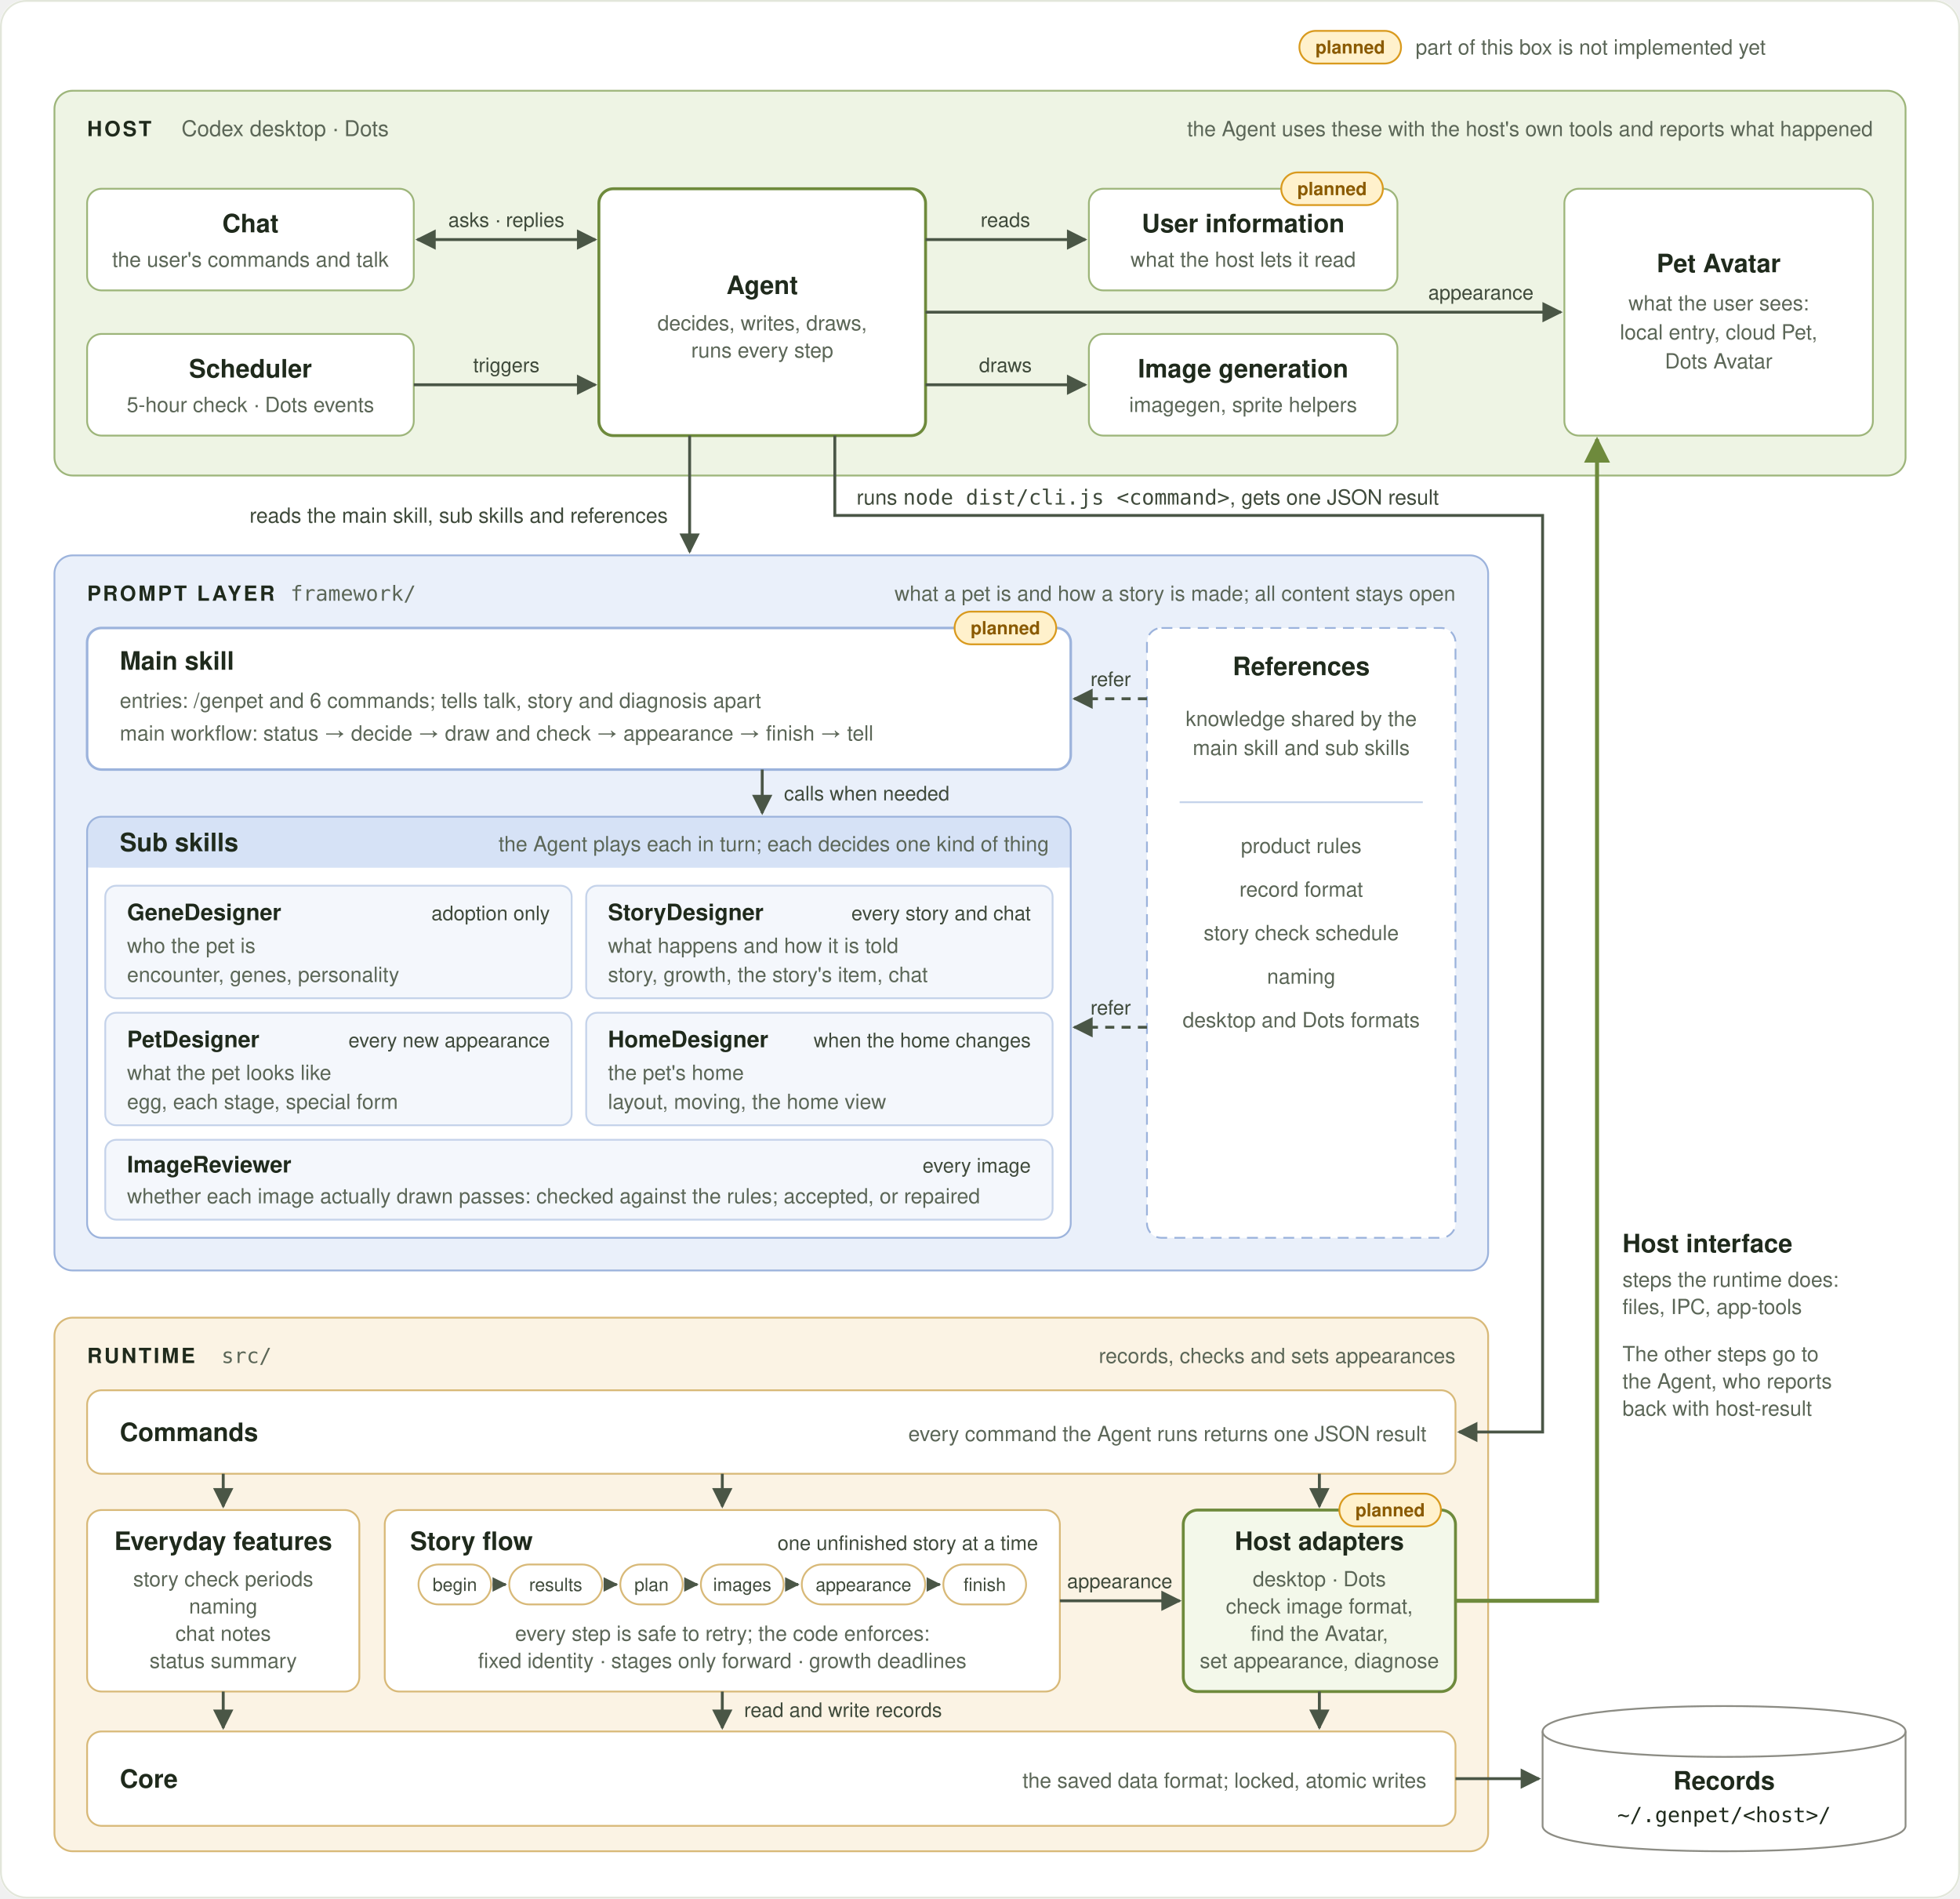
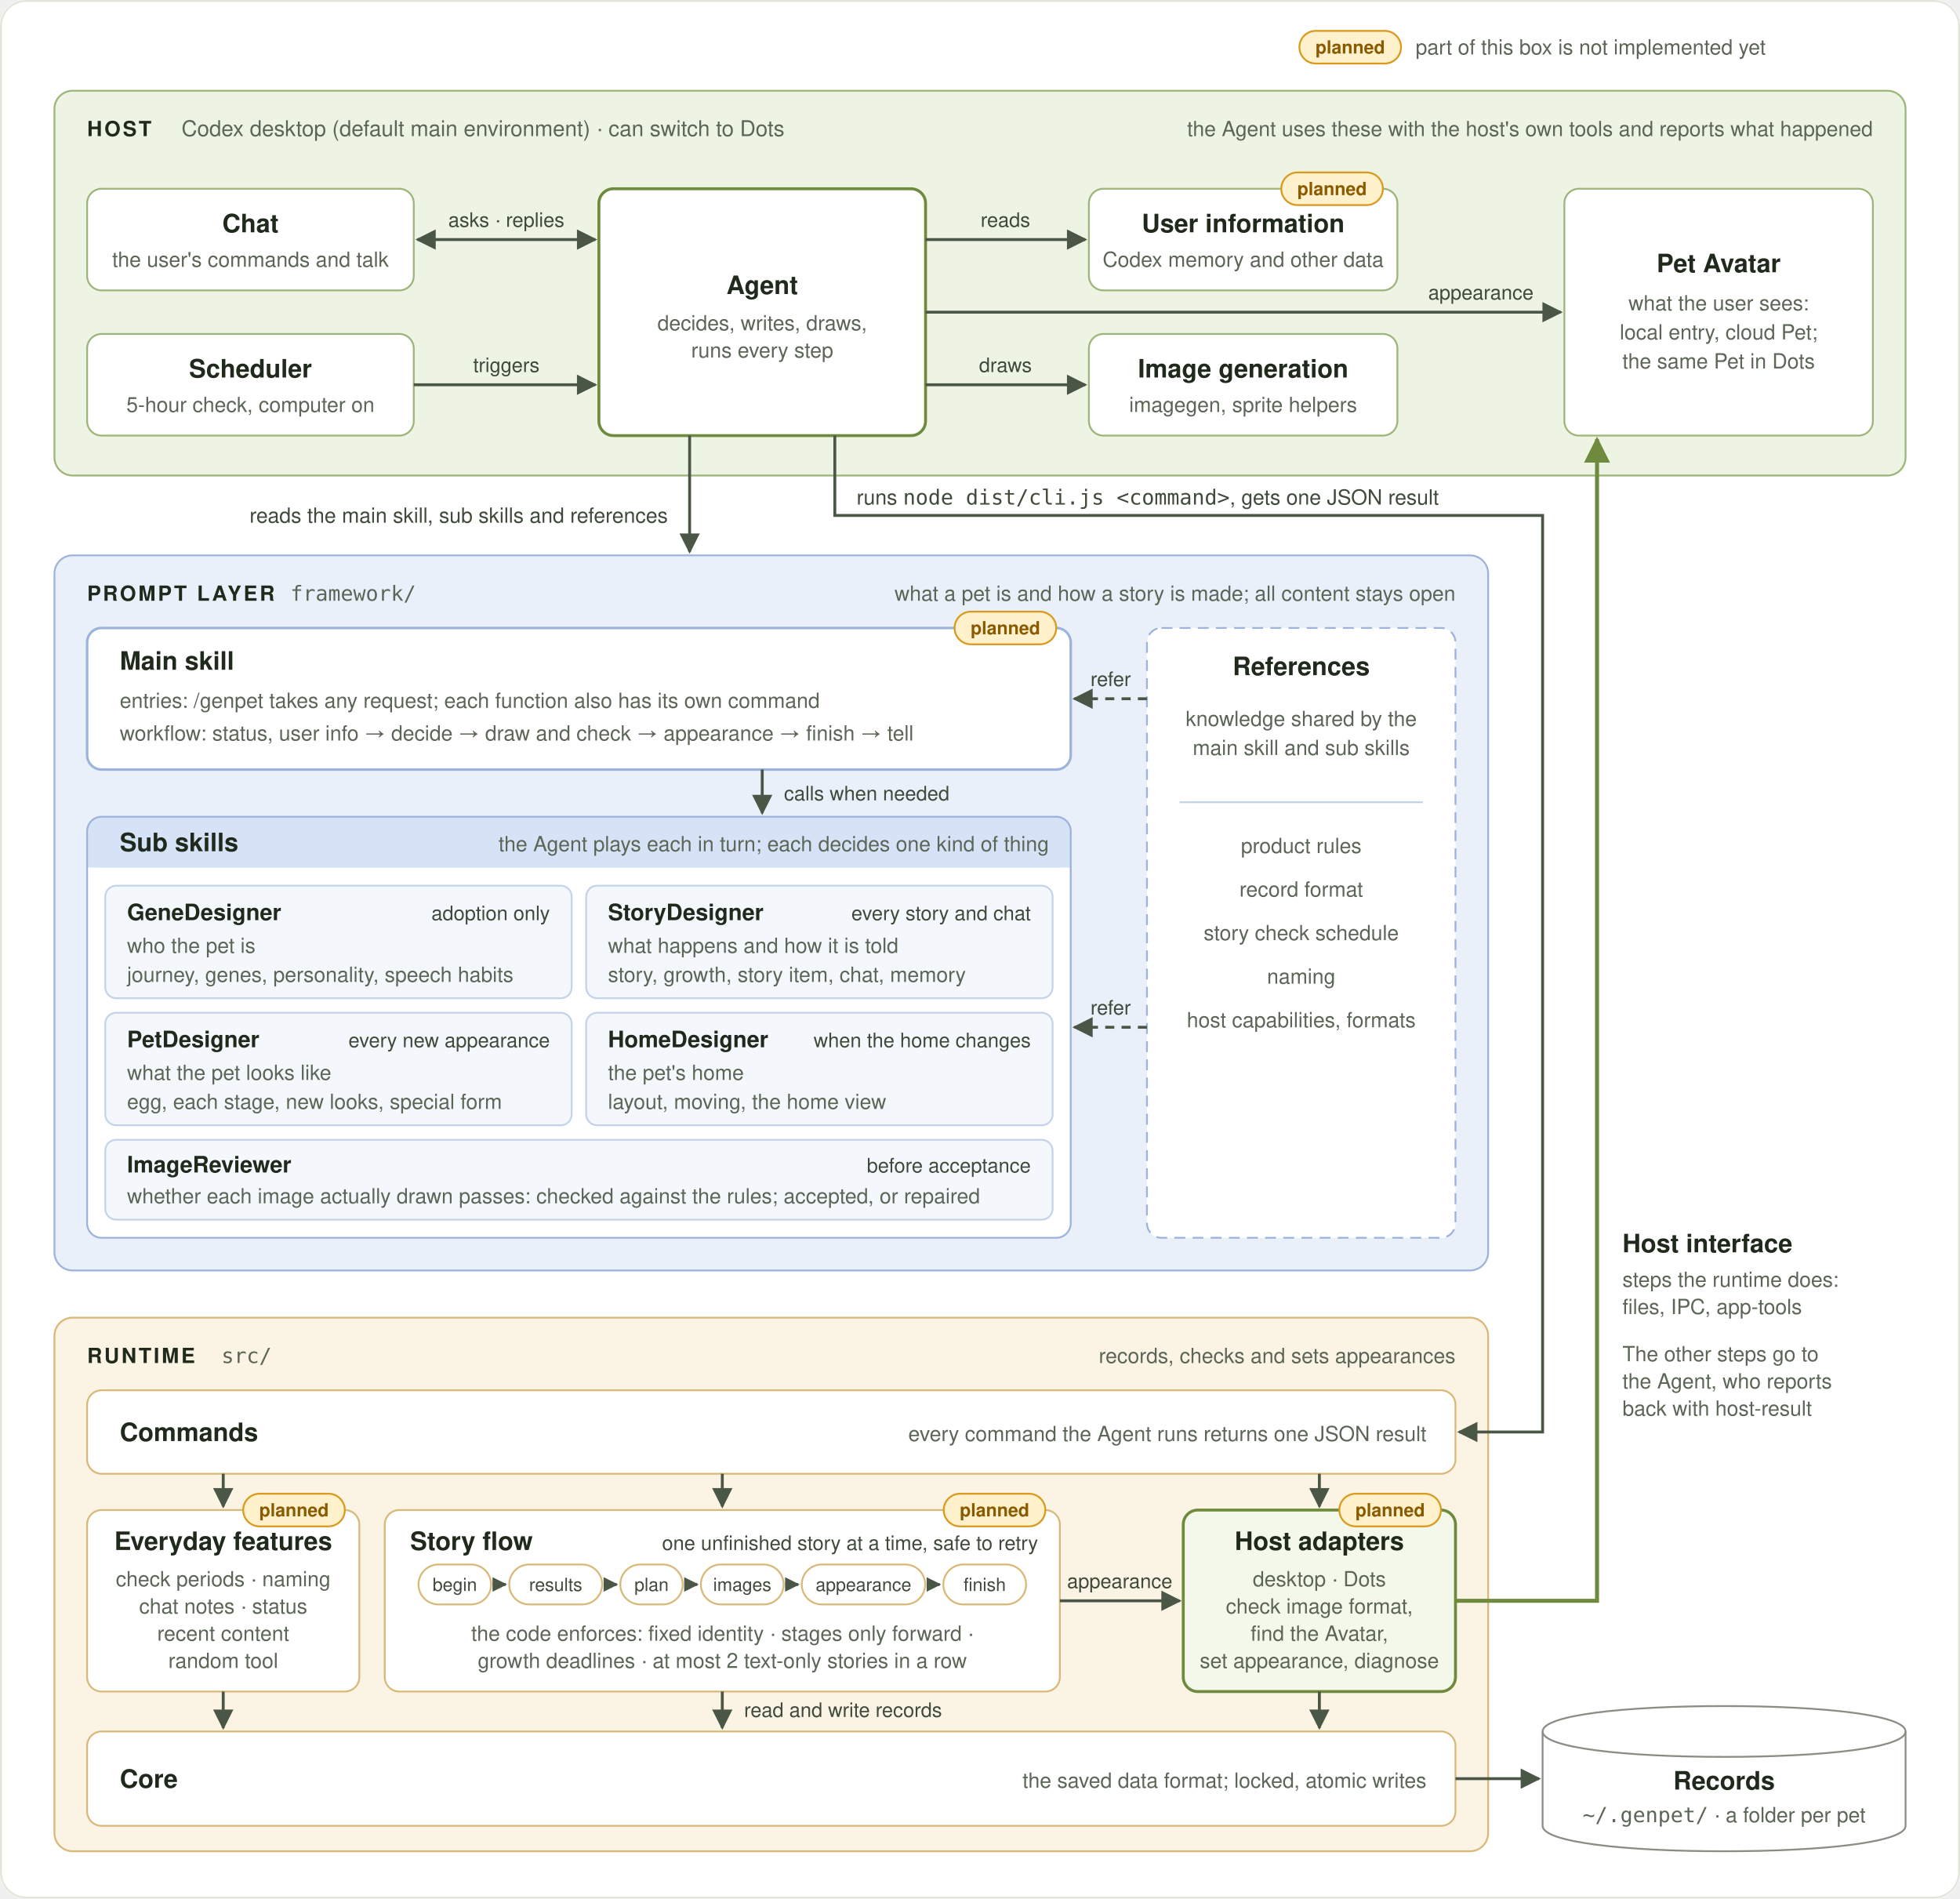
<svg xmlns="http://www.w3.org/2000/svg" viewBox="0 0 1080 1046" role="img" aria-labelledby="t d">
  <style>
    text { font-family: -apple-system, BlinkMacSystemFont, 'Segoe UI', Helvetica, Arial, sans-serif; fill: #1F2A1C; }
    .layer { font-size: 11.5px; font-weight: 700; letter-spacing: 1.2px; }
    .where { font-size: 12px; fill: #5B6657; }
    .name { font-size: 14px; font-weight: 600; }
    .sub { font-size: 11.5px; fill: #5B6657; }
    .grp { font-size: 12.5px; font-weight: 600; }
    .chip { font-size: 10px; fill: #3F4A3B; }
    .rel { font-size: 11px; fill: #3F4A3B; }
    .note { font-size: 11.5px; fill: #3F4A3B; }
    .mono { font-family: ui-monospace, SFMono-Regular, Menlo, Consolas, monospace; font-size: 11.5px; }
    .pill { font-size: 10px; font-weight: 600; fill: #8A5A00; }
    .flow { stroke: #4A5646; stroke-width: 1.6; fill: none; }
    .port { stroke: #6E8A3C; stroke-width: 2.2; fill: none; }
  </style>
  <defs>
    <marker id="a" viewBox="0 0 10 10" refX="9" refY="5" markerWidth="7" markerHeight="7" orient="auto-start-reverse">
      <path d="M0 0 10 5 0 10z" fill="#4A5646" />
    </marker>
    <marker id="p" viewBox="0 0 10 10" refX="9" refY="5" markerWidth="6.5" markerHeight="6.5" orient="auto-start-reverse">
      <path d="M0 0 10 5 0 10z" fill="#6E8A3C" />
    </marker>
    <marker id="s" viewBox="0 0 10 10" refX="9" refY="5" markerWidth="5" markerHeight="5" orient="auto-start-reverse">
      <path d="M0 0 10 5 0 10z" fill="#4A5646" />
    </marker>
  </defs>
  <rect width="1080" height="1046" rx="14" fill="#FFFFFF" />
  <rect x="0.5" y="0.5" width="1079" height="1045" rx="14" fill="none" stroke="#E2E6DA" />
  <rect x="716" y="17" width="56" height="18" rx="9" fill="#FFF1CC" stroke="#D99A1E" />
  <text class="pill" x="744" y="29.5" text-anchor="middle">planned</text>
  <text class="sub" x="780" y="30">part of this box is not implemented yet</text>
  <rect x="30" y="50" width="1020" height="212" rx="10" fill="#EEF4E4" stroke="#9DB57A" />
  <text class="layer" x="48" y="75">HOST</text>
-   <text class="where" x="100" y="75">Codex desktop · Dots</text>
+   <text class="where" x="100" y="75">Codex desktop (default main environment) · can switch to Dots</text>
  <text class="sub" x="1032" y="75" text-anchor="end">the Agent uses these with the host's own tools and reports what happened</text>
  <rect x="48" y="104" width="180" height="56" rx="8" fill="#FFFFFF" stroke="#9DB57A" />
  <text class="name" x="138" y="128" text-anchor="middle">Chat</text>
  <text class="sub" x="138" y="147" text-anchor="middle">the user's commands and talk</text>
  <rect x="48" y="184" width="180" height="56" rx="8" fill="#FFFFFF" stroke="#9DB57A" />
  <text class="name" x="138" y="208" text-anchor="middle">Scheduler</text>
-   <text class="sub" x="138" y="227" text-anchor="middle">5-hour check · Dots events</text>
+   <text class="sub" x="138" y="227" text-anchor="middle">5-hour check, computer on</text>
  <rect x="330" y="104" width="180" height="136" rx="8" fill="#FFFFFF" stroke="#6E8A3C" stroke-width="1.6" />
  <text class="name" x="420" y="162" text-anchor="middle">Agent</text>
  <text class="sub" x="420" y="182" text-anchor="middle">decides, writes, draws,</text>
  <text class="sub" x="420" y="197" text-anchor="middle">runs every step</text>
  <path class="flow" d="M230 132H328" marker-start="url(#a)" marker-end="url(#a)" />
  <text class="rel" x="279" y="125" text-anchor="middle">asks · replies</text>
  <path class="flow" d="M228 212H328" marker-end="url(#a)" />
  <text class="rel" x="279" y="205" text-anchor="middle">triggers</text>
  <rect x="600" y="104" width="170" height="56" rx="8" fill="#FFFFFF" stroke="#9DB57A" />
  <text class="name" x="685" y="128" text-anchor="middle">User information</text>
-   <text class="sub" x="685" y="147" text-anchor="middle">what the host lets it read</text>
+   <text class="sub" x="685" y="147" text-anchor="middle">Codex memory and other data</text>
  <rect x="706" y="95" width="56" height="18" rx="9" fill="#FFF1CC" stroke="#D99A1E" />
  <text class="pill" x="734" y="107.5" text-anchor="middle">planned</text>
  <rect x="600" y="184" width="170" height="56" rx="8" fill="#FFFFFF" stroke="#9DB57A" />
  <text class="name" x="685" y="208" text-anchor="middle">Image generation</text>
  <text class="sub" x="685" y="227" text-anchor="middle">imagegen, sprite helpers</text>
  <path class="flow" d="M510 132H598" marker-end="url(#a)" />
  <text class="rel" x="554" y="125" text-anchor="middle">reads</text>
  <path class="flow" d="M510 212H598" marker-end="url(#a)" />
  <text class="rel" x="554" y="205" text-anchor="middle">draws</text>
  <rect x="862" y="104" width="170" height="136" rx="8" fill="#FFFFFF" stroke="#9DB57A" />
  <text class="name" x="947" y="150" text-anchor="middle">Pet Avatar</text>
  <text class="sub" x="947" y="171" text-anchor="middle">what the user sees:</text>
-   <text class="sub" x="947" y="187" text-anchor="middle">local entry, cloud Pet,</text>
-   <text class="sub" x="947" y="203" text-anchor="middle">Dots Avatar</text>
+   <text class="sub" x="947" y="187" text-anchor="middle">local entry, cloud Pet;</text>
+   <text class="sub" x="947" y="203" text-anchor="middle">the same Pet in Dots</text>
  <path class="flow" d="M510 172H860" marker-end="url(#a)" />
  <text class="rel" x="816" y="165" text-anchor="middle">appearance</text>
  <g transform="translate(0,56)">
    <path class="flow" d="M380 184V248" marker-end="url(#a)" />
    <text class="note" x="368" y="232" text-anchor="end">reads the main skill, sub skills and references</text>
    <rect x="30" y="250" width="790" height="394" rx="10" fill="#EAF0FA" stroke="#9CB3DC" />
    <text class="layer" x="48" y="275">PROMPT LAYER</text>
    <text class="where mono" x="160" y="275">framework/</text>
    <text class="sub" x="802" y="275" text-anchor="end">what a pet is and how a story is made; all content stays open</text>
    <rect x="48" y="290" width="542" height="78" rx="8" fill="#FFFFFF" stroke="#9CB3DC" stroke-width="1.4" />
    <text class="name" x="66" y="313">Main skill</text>
-     <text class="sub" x="66" y="334">entries: /genpet and 6 commands; tells talk, story and diagnosis apart</text>
-     <text class="sub" x="66" y="352">main workflow: status → decide → draw and check → appearance → finish → tell</text>
+     <text class="sub" x="66" y="334">entries: /genpet takes any request; each function also has its own command</text>
+     <text class="sub" x="66" y="352">workflow: status, user info → decide → draw and check → appearance → finish → tell</text>
    <rect x="526" y="281" width="56" height="18" rx="9" fill="#FFF1CC" stroke="#D99A1E" />
    <text class="pill" x="554" y="293.5" text-anchor="middle">planned</text>
    <path class="flow" d="M420 368V392" marker-end="url(#a)" />
    <text class="rel" x="432" y="385">calls when needed</text>
    <rect x="48" y="394" width="542" height="232" rx="8" fill="#FFFFFF" />
    <rect x="48" y="394" width="542" height="28" rx="8" fill="#D6E2F6" />
    <rect x="48" y="408" width="542" height="14" fill="#D6E2F6" />
    <rect x="48" y="394" width="542" height="232" rx="8" fill="none" stroke="#9CB3DC" />
    <text class="name" x="66" y="413">Sub skills</text>
    <text class="sub" x="578" y="413" text-anchor="end" fill="#3F4A3B">the Agent plays each in turn; each decides one kind of thing</text>
    <rect x="58" y="432" width="257" height="62" rx="6" fill="#F4F7FC" stroke="#C5D3EA" />
    <text class="grp" x="70" y="451">GeneDesigner</text>
    <text class="rel" x="303" y="451" text-anchor="end" fill="#5B6657">adoption only</text>
    <text class="sub" x="70" y="469" fill="#1F2A1C">who the pet is</text>
-     <text class="sub" x="70" y="485">encounter, genes, personality</text>
+     <text class="sub" x="70" y="485">journey, genes, personality, speech habits</text>
    <rect x="323" y="432" width="257" height="62" rx="6" fill="#F4F7FC" stroke="#C5D3EA" />
    <text class="grp" x="335" y="451">StoryDesigner</text>
    <text class="rel" x="568" y="451" text-anchor="end" fill="#5B6657">every story and chat</text>
    <text class="sub" x="335" y="469" fill="#1F2A1C">what happens and how it is told</text>
-     <text class="sub" x="335" y="485">story, growth, the story's item, chat</text>
+     <text class="sub" x="335" y="485">story, growth, story item, chat, memory</text>
    <rect x="58" y="502" width="257" height="62" rx="6" fill="#F4F7FC" stroke="#C5D3EA" />
    <text class="grp" x="70" y="521">PetDesigner</text>
    <text class="rel" x="303" y="521" text-anchor="end" fill="#5B6657">every new appearance</text>
    <text class="sub" x="70" y="539" fill="#1F2A1C">what the pet looks like</text>
-     <text class="sub" x="70" y="555">egg, each stage, special form</text>
+     <text class="sub" x="70" y="555">egg, each stage, new looks, special form</text>
    <rect x="323" y="502" width="257" height="62" rx="6" fill="#F4F7FC" stroke="#C5D3EA" />
    <text class="grp" x="335" y="521">HomeDesigner</text>
    <text class="rel" x="568" y="521" text-anchor="end" fill="#5B6657">when the home changes</text>
    <text class="sub" x="335" y="539" fill="#1F2A1C">the pet's home</text>
    <text class="sub" x="335" y="555">layout, moving, the home view</text>
    <rect x="58" y="572" width="522" height="44" rx="6" fill="#F4F7FC" stroke="#C5D3EA" />
    <text class="grp" x="70" y="590">ImageReviewer</text>
-     <text class="rel" x="568" y="590" text-anchor="end" fill="#5B6657">every image</text>
+     <text class="rel" x="568" y="590" text-anchor="end" fill="#5B6657">before acceptance</text>
    <text class="sub" x="70" y="607" fill="#3F4A3B">whether each image actually drawn passes: checked against the rules; accepted, or repaired</text>
    <rect x="632" y="290" width="170" height="336" rx="8" fill="#FFFFFF" stroke="#9CB3DC" stroke-dasharray="6 4" />
    <text class="name" x="717" y="316" text-anchor="middle">References</text>
    <text class="sub" x="717" y="344" text-anchor="middle">knowledge shared by the</text>
    <text class="sub" x="717" y="360" text-anchor="middle">main skill and sub skills</text>
    <path d="M650 386H784" stroke="#C5D3EA" stroke-width="1" />
    <text class="sub" x="717" y="414" text-anchor="middle" fill="#1F2A1C">product rules</text>
    <text class="sub" x="717" y="438" text-anchor="middle" fill="#1F2A1C">record format</text>
    <text class="sub" x="717" y="462" text-anchor="middle" fill="#1F2A1C">story check schedule</text>
    <text class="sub" x="717" y="486" text-anchor="middle" fill="#1F2A1C">naming</text>
-     <text class="sub" x="717" y="510" text-anchor="middle" fill="#1F2A1C">desktop and Dots formats</text>
+     <text class="sub" x="717" y="510" text-anchor="middle" fill="#1F2A1C">host capabilities, formats</text>
    <path class="flow" d="M632 329H592" stroke-dasharray="5 4" marker-end="url(#a)" />
    <text class="rel" x="612" y="322" text-anchor="middle">refer</text>
    <path class="flow" d="M632 510H592" stroke-dasharray="5 4" marker-end="url(#a)" />
    <text class="rel" x="612" y="503" text-anchor="middle">refer</text>
    <g transform="translate(0,242)">
      <rect x="30" y="428" width="790" height="294" rx="10" fill="#FBF3E4" stroke="#D8B978" />
      <text class="layer" x="48" y="453">RUNTIME</text>
      <text class="where mono" x="122" y="453">src/</text>
      <text class="sub" x="802" y="453" text-anchor="end">records, checks and sets appearances</text>
      <rect x="48" y="468" width="754" height="46" rx="8" fill="#FFFFFF" stroke="#D8B978" />
      <text class="name" x="66" y="496">Commands</text>
      <text class="sub" x="786" y="496" text-anchor="end">every command the Agent runs returns one JSON result</text>
      <path class="flow" d="M123 514V532" marker-end="url(#a)" />
      <path class="flow" d="M398 514V532" marker-end="url(#a)" />
      <path class="flow" d="M727 514V532" marker-end="url(#a)" />
      <rect x="48" y="534" width="150" height="100" rx="8" fill="#FFFFFF" stroke="#D8B978" />
      <text class="name" x="123" y="556" text-anchor="middle">Everyday features</text>
-       <text class="sub" x="123" y="576" text-anchor="middle">story check periods</text>
-       <text class="sub" x="123" y="591" text-anchor="middle">naming</text>
-       <text class="sub" x="123" y="606" text-anchor="middle">chat notes</text>
-       <text class="sub" x="123" y="621" text-anchor="middle">status summary</text>
+       <text class="sub" x="123" y="576" text-anchor="middle">check periods · naming</text>
+       <text class="sub" x="123" y="591" text-anchor="middle">chat notes · status</text>
+       <text class="sub" x="123" y="606" text-anchor="middle">recent content</text>
+       <text class="sub" x="123" y="621" text-anchor="middle">random tool</text>
+       <rect x="134" y="525" width="56" height="18" rx="9" fill="#FFF1CC" stroke="#D99A1E" />
+       <text class="pill" x="162.0" y="537.5" text-anchor="middle">planned</text>
      <rect x="212" y="534" width="372" height="100" rx="8" fill="#FFFFFF" stroke="#D8B978" />
      <text class="name" x="226" y="556">Story flow</text>
-       <text class="rel" x="572" y="556" text-anchor="end" fill="#5B6657">one unfinished story at a time</text>
+       <text class="rel" x="572" y="556" text-anchor="end" fill="#5B6657">one unfinished story at a time, safe to retry</text>
      <rect x="230.6" y="564" width="40.0" height="22" rx="11" fill="#FFFFFF" stroke="#D8B978" />
      <text class="chip" x="250.6" y="578.6" text-anchor="middle">begin</text>
      <path class="flow" d="M271.6 575H278.6" marker-end="url(#s)" stroke-width="1.2" />
      <rect x="280.6" y="564" width="51.2" height="22" rx="11" fill="#FFFFFF" stroke="#D8B978" />
      <text class="chip" x="306.2" y="578.6" text-anchor="middle">results</text>
      <path class="flow" d="M332.8 575H339.8" marker-end="url(#s)" stroke-width="1.2" />
      <rect x="341.8" y="564" width="34.4" height="22" rx="11" fill="#FFFFFF" stroke="#D8B978" />
      <text class="chip" x="359.0" y="578.6" text-anchor="middle">plan</text>
      <path class="flow" d="M377.2 575H384.2" marker-end="url(#s)" stroke-width="1.2" />
      <rect x="386.2" y="564" width="45.6" height="22" rx="11" fill="#FFFFFF" stroke="#D8B978" />
      <text class="chip" x="409.0" y="578.6" text-anchor="middle">images</text>
      <path class="flow" d="M432.8 575H439.8" marker-end="url(#s)" stroke-width="1.2" />
      <rect x="441.8" y="564" width="68.0" height="22" rx="11" fill="#FFFFFF" stroke="#D8B978" />
      <text class="chip" x="475.8" y="578.6" text-anchor="middle">appearance</text>
      <path class="flow" d="M510.8 575H517.8" marker-end="url(#s)" stroke-width="1.2" />
      <rect x="519.8" y="564" width="45.6" height="22" rx="11" fill="#FFFFFF" stroke="#D8B978" />
      <text class="chip" x="542.6" y="578.6" text-anchor="middle">finish</text>
-       <text class="sub" x="398" y="606" text-anchor="middle">every step is safe to retry; the code enforces:</text>
-       <text class="sub" x="398" y="621" text-anchor="middle" fill="#3F4A3B">fixed identity · stages only forward · growth deadlines</text>
+       <text class="sub" x="398" y="606" text-anchor="middle">the code enforces: fixed identity · stages only forward ·</text>
+       <text class="sub" x="398" y="621" text-anchor="middle" fill="#3F4A3B">growth deadlines · at most 2 text-only stories in a row</text>
+       <rect x="520" y="525" width="56" height="18" rx="9" fill="#FFF1CC" stroke="#D99A1E" />
+       <text class="pill" x="548.0" y="537.5" text-anchor="middle">planned</text>
      <rect x="652" y="534" width="150" height="100" rx="8" fill="#F3F8EA" stroke="#6E8A3C" stroke-width="1.6" />
      <text class="name" x="727" y="556" text-anchor="middle">Host adapters</text>
      <text class="sub" x="727" y="576" text-anchor="middle">desktop · Dots</text>
      <text class="sub" x="727" y="591" text-anchor="middle">check image format,</text>
      <text class="sub" x="727" y="606" text-anchor="middle">find the Avatar,</text>
      <text class="sub" x="727" y="621" text-anchor="middle">set appearance, diagnose</text>
      <rect x="738" y="525" width="56" height="18" rx="9" fill="#FFF1CC" stroke="#D99A1E" />
      <text class="pill" x="766" y="537.5" text-anchor="middle">planned</text>
      <path class="flow" d="M584 584H650" marker-end="url(#a)" />
      <text class="rel" x="617" y="577" text-anchor="middle">appearance</text>
      <path class="flow" d="M123 634V654" marker-end="url(#a)" />
      <path class="flow" d="M398 634V654" marker-end="url(#a)" />
      <path class="flow" d="M727 634V654" marker-end="url(#a)" />
      <text class="rel" x="410" y="648">read and write records</text>
      <rect x="48" y="656" width="754" height="52" rx="8" fill="#FFFFFF" stroke="#D8B978" />
      <text class="name" x="66" y="687">Core</text>
      <text class="sub" x="786" y="687" text-anchor="end">the saved data format; locked, atomic writes</text>
      <path class="port" d="M802 584H880V-56" marker-end="url(#p)" />
      <text class="name" x="894" y="392" fill="#4E6B22">Host interface</text>
      <text class="sub" x="894" y="411">steps the runtime does:</text>
      <text class="sub" x="894" y="426">files, IPC, app-tools</text>
      <text class="sub" x="894" y="452">The other steps go to</text>
      <text class="sub" x="894" y="467">the Agent, who reports</text>
      <text class="sub" x="894" y="482">back with host-result</text>
      <g transform="translate(0,-16)">
        <path class="flow" d="M802 698H848" marker-end="url(#a)" />
        <path d="M850 672c0-9 45-14 100-14s100 5 100 14v52c0 9-45 14-100 14s-100-5-100-14z" fill="#FFFFFF" stroke="#8C8C84" />
        <path d="M850 672c0 9 45 14 100 14s100-5 100-14" fill="none" stroke="#8C8C84" />
        <text class="name" x="950" y="704" text-anchor="middle">Records</text>
-         <text class="mono" x="950" y="722" text-anchor="middle" fill="#5B6657">~/.genpet/&lt;host&gt;/</text>
+         <text class="sub" x="950" y="722" text-anchor="middle">
+           <tspan class="mono">~/.genpet/</tspan> · a folder per pet</text>
      </g>
    </g>
  </g>
  <path class="flow" d="M460 240V284H850V789H804" marker-end="url(#a)" />
  <text class="note" x="472" y="278">runs <tspan class="mono">node dist/cli.js &lt;command&gt;</tspan>, gets one JSON result</text>
</svg>
